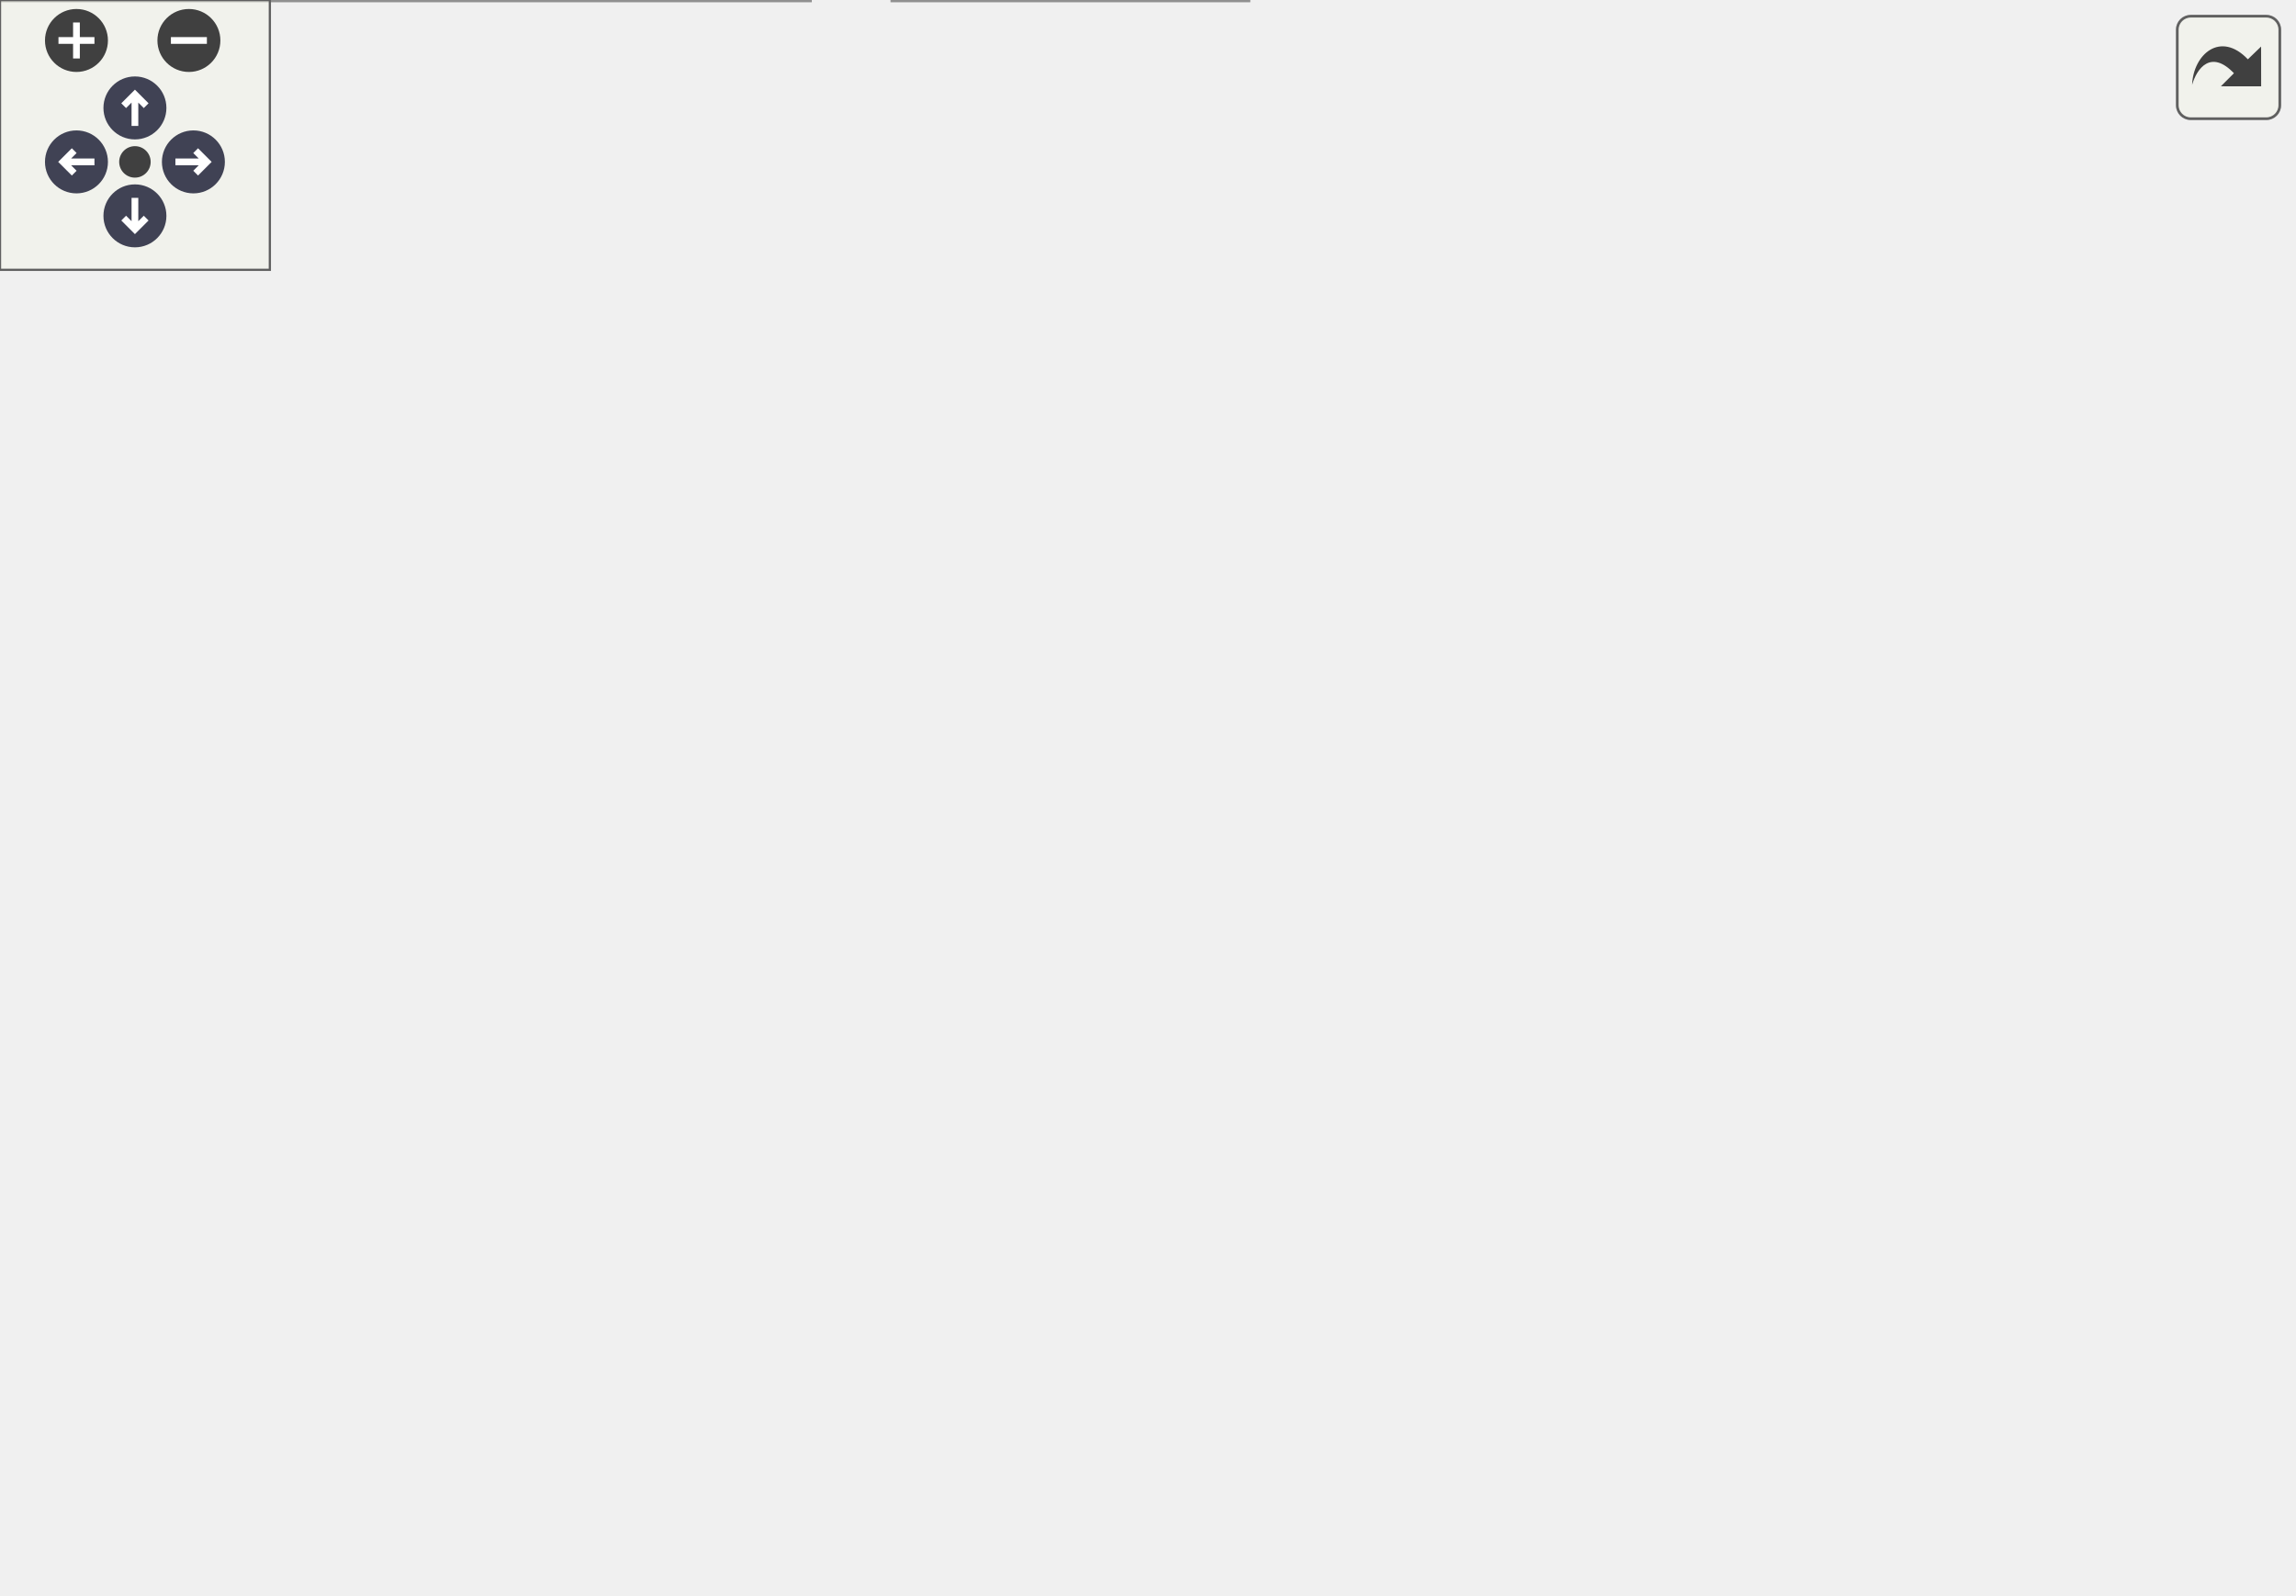
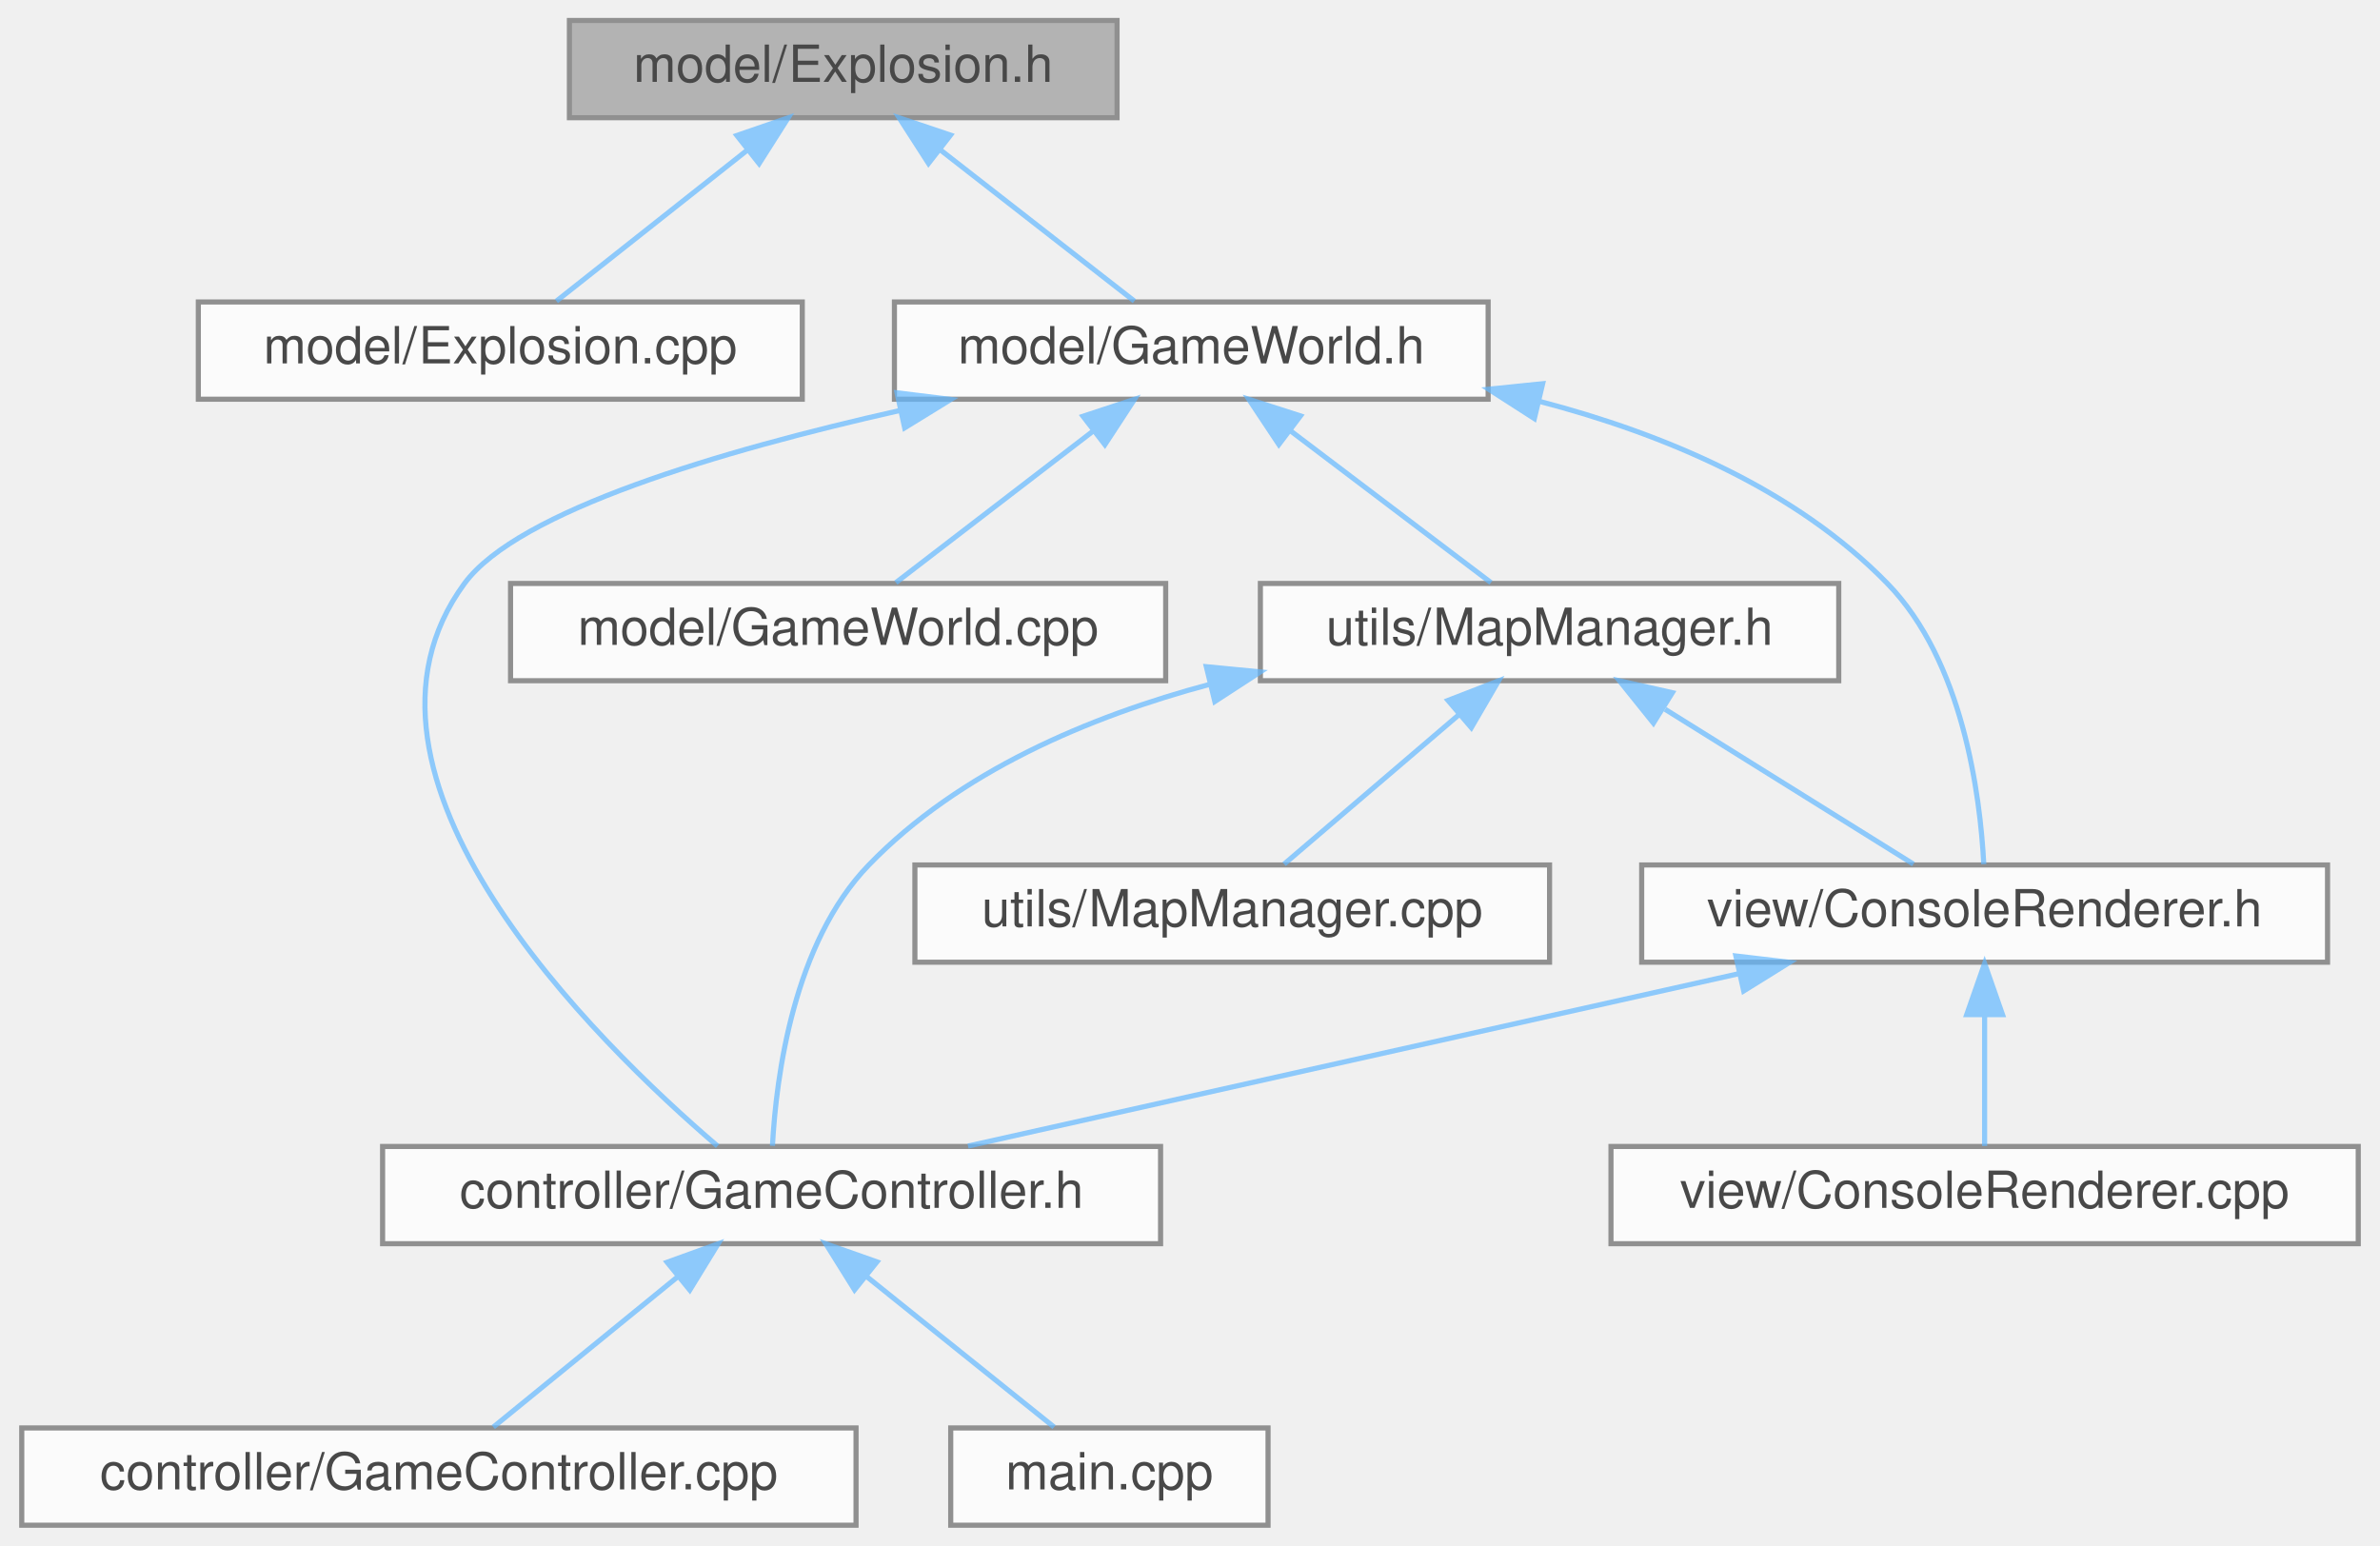
- <svg xmlns="http://www.w3.org/2000/svg" xmlns:xlink="http://www.w3.org/1999/xlink" id="main" version="1.1" xml:space="preserve">
-   <style type="text/css">
+ <svg xmlns="http://www.w3.org/2000/svg" xmlns:xlink="http://www.w3.org/1999/xlink" width="465pt" height="302pt" viewBox="0.00 0.00 464.50 302.00">
+   <svg id="main" version="1.1" xml:space="preserve">
+     <style type="text/css">
.node, .edge {opacity: 0.7;}
.node.selected, .edge.selected {opacity: 1;}
.edge:hover path { stroke: red; }
.edge:hover polygon { stroke: red; fill: red; }
</style>
-   <defs>
-     <circle id="rim" cx="0" cy="0" r="7" />
-     <circle id="rim2" cx="0" cy="0" r="3.5" />
-     <g id="zoomPlus">
-       <use xlink:href="#rim" fill="#404040">
-         <set attributeName="fill" to="#808080" begin="zoomplus.mouseover" end="zoomplus.mouseout" />
-       </use>
-       <path d="M-4,0h8M0,-4v8" fill="none" stroke="white" stroke-width="1.5" pointer-events="none" />
-     </g>
-     <g id="zoomMin">
-       <use xlink:href="#rim" fill="#404040">
-         <set attributeName="fill" to="#808080" begin="zoomminus.mouseover" end="zoomminus.mouseout" />
-       </use>
-       <path d="M-4,0h8" fill="none" stroke="white" stroke-width="1.5" pointer-events="none" />
-     </g>
-     <g id="arrowUp" transform="translate(30 24)">
-       <use xlink:href="#rim" />
-       <path pointer-events="none" fill="none" stroke="white" stroke-width="1.5" d="M0,-3.0v7 M-2.5,-0.5L0,-3.0L2.5,-0.5" />
-     </g>
-     <g id="arrowRight" transform="rotate(90) translate(36 -43)">
-       <use xlink:href="#rim" />
-       <path pointer-events="none" fill="none" stroke="white" stroke-width="1.5" d="M0,-3.0v7 M-2.5,-0.5L0,-3.0L2.5,-0.5" />
-     </g>
-     <g id="arrowDown" transform="rotate(180) translate(-30 -48)">
-       <use xlink:href="#rim" />
-       <path pointer-events="none" fill="none" stroke="white" stroke-width="1.5" d="M0,-3.0v7 M-2.5,-0.5L0,-3.0L2.5,-0.5" />
-     </g>
-     <g id="arrowLeft" transform="rotate(270) translate(-36 17)">
-       <use xlink:href="#rim" />
-       <path pointer-events="none" fill="none" stroke="white" stroke-width="1.5" d="M0,-3.0v7 M-2.5,-0.5L0,-3.0L2.5,-0.5" />
-     </g>
-     <g id="resetDef">
-       <use xlink:href="#rim2" fill="#404040">
-         <set attributeName="fill" to="#808080" begin="reset.mouseover" end="reset.mouseout" />
-       </use>
-     </g>
-   </defs>
-   <svg id="graph" class="graph">
-     <g id="viewport">
-       <g id="Node000001" class="node">
-         <g id="a_Node000001">
-           <a xlink:title="Visual explosion effects for game events like tank destruction.">
-             <polygon fill="#999999" stroke="#666666" points="242,-294 118,-294 118,-275 242,-275 242,-294" />
-             <text text-anchor="middle" x="180" y="-282" font-family="Helvetica,sans-Serif" font-size="10.00">src/model/Explosion.h</text>
-           </a>
+     <svg id="graph" class="graph">
+       <g id="graph0" class="graph" transform="scale(1 1) rotate(0) translate(4 298)">
+         <g id="Node000001" class="node">
+           <g id="a_Node000001">
+             <a xlink:title="Visual explosion effects for game events like tank destruction.">
+               <polygon fill="#999999" stroke="#666666" points="214,-294 107,-294 107,-275 214,-275 214,-294" />
+               <text text-anchor="middle" x="160.5" y="-282" font-family="Helvetica,sans-Serif" font-size="10.00">model/Explosion.h</text>
+             </a>
+           </g>
+         </g>
+         <g id="Node000002" class="node">
+           <g id="a_Node000002">
+             <a xlink:href="Explosion_8cpp.html" target="_top" xlink:title="Implementation of timed explosion visual effects.">
+               <polygon fill="white" stroke="#666666" points="152.5,-239 34.5,-239 34.5,-220 152.5,-220 152.5,-239" />
+               <text text-anchor="middle" x="93.5" y="-227" font-family="Helvetica,sans-Serif" font-size="10.00">model/Explosion.cpp</text>
+             </a>
+           </g>
+         </g>
+         <g id="edge1_Node000001_Node000002" class="edge">
+           <g id="a_edge1_Node000001_Node000002">
+             <a xlink:title=" ">
+               <path fill="none" stroke="#63b8ff" d="M141.67,-268.6C129.66,-259.11 114.53,-247.13 104.46,-239.17" />
+               <polygon fill="#63b8ff" stroke="#63b8ff" points="139.72,-271.53 149.74,-274.98 144.06,-266.04 139.72,-271.53" />
+             </a>
+           </g>
+         </g>
+         <g id="Node000003" class="node">
+           <g id="a_Node000003">
+             <a xlink:href="GameWorld_8h.html" target="_top" xlink:title="Main game world manager handling objects, collisions, states, and game logic.">
+               <polygon fill="white" stroke="#666666" points="286.5,-239 170.5,-239 170.5,-220 286.5,-220 286.5,-239" />
+               <text text-anchor="middle" x="228.5" y="-227" font-family="Helvetica,sans-Serif" font-size="10.00">model/GameWorld.h</text>
+             </a>
+           </g>
+         </g>
+         <g id="edge2_Node000001_Node000003" class="edge">
+           <g id="a_edge2_Node000001_Node000003">
+             <a xlink:title=" ">
+               <path fill="none" stroke="#63b8ff" d="M179.62,-268.6C191.8,-259.11 207.16,-247.13 217.38,-239.17" />
+               <polygon fill="#63b8ff" stroke="#63b8ff" points="177.16,-266.08 171.43,-274.98 181.46,-271.6 177.16,-266.08" />
+             </a>
+           </g>
+         </g>
+         <g id="Node000004" class="node">
+           <g id="a_Node000004">
+             <a xlink:href="GameController_8h.html" target="_top" xlink:title="Central game controller coordinating model, view, and input systems.">
+               <polygon fill="white" stroke="#666666" points="222.5,-74 70.5,-74 70.5,-55 222.5,-55 222.5,-74" />
+               <text text-anchor="middle" x="146.5" y="-62" font-family="Helvetica,sans-Serif" font-size="10.00">controller/GameController.h</text>
+             </a>
+           </g>
+         </g>
+         <g id="edge3_Node000003_Node000004" class="edge">
+           <g id="a_edge3_Node000003_Node000004">
+             <a xlink:title=" ">
+               <path fill="none" stroke="#63b8ff" d="M171.4,-217.76C136.63,-209.92 96.94,-198.21 86.5,-184 58.92,-146.46 112.22,-94.38 135.94,-74.08" />
+               <polygon fill="#63b8ff" stroke="#63b8ff" points="171.01,-221.25 181.52,-219.96 172.5,-214.41 171.01,-221.25" />
+             </a>
+           </g>
+         </g>
+         <g id="Node000007" class="node">
+           <g id="a_Node000007">
+             <a xlink:href="GameWorld_8cpp.html" target="_top" xlink:title="Core game simulation with object management, collisions, and level generation.">
+               <polygon fill="white" stroke="#666666" points="223.5,-184 95.5,-184 95.5,-165 223.5,-165 223.5,-184" />
+               <text text-anchor="middle" x="159.5" y="-172" font-family="Helvetica,sans-Serif" font-size="10.00">model/GameWorld.cpp</text>
+             </a>
+           </g>
+         </g>
+         <g id="edge6_Node000003_Node000007" class="edge">
+           <g id="a_edge6_Node000003_Node000007">
+             <a xlink:title=" ">
+               <path fill="none" stroke="#63b8ff" d="M209.46,-213.88C197.04,-204.34 181.26,-192.21 170.79,-184.17" />
+               <polygon fill="#63b8ff" stroke="#63b8ff" points="207.35,-216.67 217.41,-219.98 211.62,-211.12 207.35,-216.67" />
+             </a>
+           </g>
+         </g>
+         <g id="Node000008" class="node">
+           <g id="a_Node000008">
+             <a xlink:href="MapManager_8h.html" target="_top" xlink:title="Manages game maps, level generation, and procedural content.">
+               <polygon fill="white" stroke="#666666" points="355,-184 242,-184 242,-165 355,-165 355,-184" />
+               <text text-anchor="middle" x="298.5" y="-172" font-family="Helvetica,sans-Serif" font-size="10.00">utils/MapManager.h</text>
+             </a>
+           </g>
+         </g>
+         <g id="edge7_Node000003_Node000008" class="edge">
+           <g id="a_edge7_Node000003_Node000008">
+             <a xlink:title=" ">
+               <path fill="none" stroke="#63b8ff" d="M247.81,-213.88C260.41,-204.34 276.43,-192.21 287.05,-184.17" />
+               <polygon fill="#63b8ff" stroke="#63b8ff" points="245.61,-211.16 239.75,-219.98 249.83,-216.74 245.61,-211.16" />
+             </a>
+           </g>
+         </g>
+         <g id="Node000010" class="node">
+           <g id="a_Node000010">
+             <a xlink:href="ConsoleRenderer_8h.html" target="_top" xlink:title="Renders game state, menus, and UI elements to the console.">
+               <polygon fill="white" stroke="#666666" points="450.5,-129 316.5,-129 316.5,-110 450.5,-110 450.5,-129" />
+               <text text-anchor="middle" x="383.5" y="-117" font-family="Helvetica,sans-Serif" font-size="10.00">view/ConsoleRenderer.h</text>
+             </a>
+           </g>
+         </g>
+         <g id="edge13_Node000003_Node000010" class="edge">
+           <g id="a_edge13_Node000003_Node000010">
+             <a xlink:title=" ">
+               <path fill="none" stroke="#63b8ff" d="M296.53,-219.58C320.78,-213.25 346.52,-202.45 364.5,-184 379.28,-168.84 382.63,-142.67 383.34,-129.15" />
+               <polygon fill="#63b8ff" stroke="#63b8ff" points="295.53,-216.22 286.61,-221.95 297.15,-223.03 295.53,-216.22" />
+             </a>
+           </g>
+         </g>
+         <g id="Node000005" class="node">
+           <g id="a_Node000005">
+             <a xlink:href="GameController_8cpp.html" target="_top" xlink:title="Implementation of main game controller and game loop logic.">
+               <polygon fill="white" stroke="#666666" points="163,-19 0,-19 0,0 163,0 163,-19" />
+               <text text-anchor="middle" x="81.5" y="-7" font-family="Helvetica,sans-Serif" font-size="10.00">controller/GameController.cpp</text>
+             </a>
+           </g>
+         </g>
+         <g id="edge4_Node000004_Node000005" class="edge">
+           <g id="a_edge4_Node000004_Node000005">
+             <a xlink:title=" ">
+               <path fill="none" stroke="#63b8ff" d="M128.23,-48.6C116.58,-39.11 101.9,-27.13 92.13,-19.17" />
+               <polygon fill="#63b8ff" stroke="#63b8ff" points="126.09,-51.38 136.06,-54.98 130.52,-45.95 126.09,-51.38" />
+             </a>
+           </g>
+         </g>
+         <g id="Node000006" class="node">
+           <g id="a_Node000006">
+             <a xlink:href="main_8cpp.html" target="_top" xlink:title="Main entry point for the Tank Simulator game.">
+               <polygon fill="white" stroke="#666666" points="243.5,-19 181.5,-19 181.5,0 243.5,0 243.5,-19" />
+               <text text-anchor="middle" x="212.5" y="-7" font-family="Helvetica,sans-Serif" font-size="10.00">main.cpp</text>
+             </a>
+           </g>
+         </g>
+         <g id="edge5_Node000004_Node000006" class="edge">
+           <g id="a_edge5_Node000004_Node000006">
+             <a xlink:title=" ">
+               <path fill="none" stroke="#63b8ff" d="M165.05,-48.6C176.88,-39.11 191.79,-27.13 201.7,-19.17" />
+               <polygon fill="#63b8ff" stroke="#63b8ff" points="162.71,-45.99 157.1,-54.98 167.09,-51.45 162.71,-45.99" />
+             </a>
+           </g>
+         </g>
+         <g id="edge8_Node000008_Node000004" class="edge">
+           <g id="a_edge8_Node000008_Node000004">
+             <a xlink:title=" ">
+               <path fill="none" stroke="#63b8ff" d="M232.25,-164.33C208.44,-157.98 183.14,-147.22 165.5,-129 150.77,-113.79 147.4,-87.64 146.67,-74.13" />
+               <polygon fill="#63b8ff" stroke="#63b8ff" points="231.44,-167.74 241.98,-166.72 233.1,-160.94 231.44,-167.74" />
+             </a>
+           </g>
+         </g>
+         <g id="Node000009" class="node">
+           <g id="a_Node000009">
+             <a xlink:href="MapManager_8cpp.html" target="_top" xlink:title="Implementation for loading, creating, and managing game maps.">
+               <polygon fill="white" stroke="#666666" points="298.5,-129 174.5,-129 174.5,-110 298.5,-110 298.5,-129" />
+               <text text-anchor="middle" x="236.5" y="-117" font-family="Helvetica,sans-Serif" font-size="10.00">utils/MapManager.cpp</text>
+             </a>
+           </g>
+         </g>
+         <g id="edge9_Node000008_Node000009" class="edge">
+           <g id="a_edge9_Node000008_Node000009">
+             <a xlink:title=" ">
+               <path fill="none" stroke="#63b8ff" d="M280.75,-158.32C269.69,-148.87 255.87,-137.06 246.64,-129.17" />
+               <polygon fill="#63b8ff" stroke="#63b8ff" points="278.66,-161.15 288.54,-164.98 283.21,-155.83 278.66,-161.15" />
+             </a>
+           </g>
+         </g>
+         <g id="edge10_Node000008_Node000010" class="edge">
+           <g id="a_edge10_Node000008_Node000010">
+             <a xlink:title=" ">
+               <path fill="none" stroke="#63b8ff" d="M321.07,-159.42C336.5,-149.81 356.45,-137.37 369.59,-129.17" />
+               <polygon fill="#63b8ff" stroke="#63b8ff" points="318.79,-156.72 312.16,-164.98 322.49,-162.66 318.79,-156.72" />
+             </a>
+           </g>
+         </g>
+         <g id="edge11_Node000010_Node000004" class="edge">
+           <g id="a_edge11_Node000010_Node000004">
+             <a xlink:title=" ">
+               <path fill="none" stroke="#63b8ff" d="M335.44,-107.75C291.03,-97.82 225.9,-83.26 184.88,-74.08" />
+               <polygon fill="#63b8ff" stroke="#63b8ff" points="334.9,-111.22 345.42,-109.98 336.43,-104.39 334.9,-111.22" />
+             </a>
+           </g>
+         </g>
+         <g id="Node000011" class="node">
+           <g id="a_Node000011">
+             <a xlink:href="ConsoleRenderer_8cpp.html" target="_top" xlink:title="Implementation of console-based game rendering with ASCII/Unicode support.">
+               <polygon fill="white" stroke="#666666" points="456.5,-74 310.5,-74 310.5,-55 456.5,-55 456.5,-74" />
+               <text text-anchor="middle" x="383.5" y="-62" font-family="Helvetica,sans-Serif" font-size="10.00">view/ConsoleRenderer.cpp</text>
+             </a>
+           </g>
+         </g>
+         <g id="edge12_Node000010_Node000011" class="edge">
+           <g id="a_edge12_Node000010_Node000011">
+             <a xlink:title=" ">
+               <path fill="none" stroke="#63b8ff" d="M383.5,-99.66C383.5,-90.93 383.5,-80.99 383.5,-74.09" />
+               <polygon fill="#63b8ff" stroke="#63b8ff" points="380,-99.75 383.5,-109.75 387,-99.75 380,-99.75" />
+             </a>
+           </g>
        </g>
      </g>
-       <g id="Node000002" class="node">
-         <g id="a_Node000002">
-           <a xlink:href="Explosion_8cpp.html" target="_top" xlink:title="Implementation of timed explosion visual effects.">
-             <polygon fill="white" stroke="#666666" points="171.5,-239 36.5,-239 36.5,-220 171.5,-220 171.5,-239" />
-             <text text-anchor="middle" x="104" y="-227" font-family="Helvetica,sans-Serif" font-size="10.00">src/model/Explosion.cpp</text>
-           </a>
-         </g>
-       </g>
-       <g id="edge1_Node000001_Node000002" class="edge">
-         <g id="a_edge1_Node000001_Node000002">
-           <a xlink:title=" ">
-             <path fill="none" stroke="#63b8ff" d="M159.42,-269.15C145.69,-259.57 128.07,-247.29 116.43,-239.17" />
-             <polygon fill="#63b8ff" stroke="#63b8ff" points="157.58,-272.14 167.79,-274.98 161.59,-266.39 157.58,-272.14" />
-           </a>
-         </g>
-       </g>
-       <g id="Node000003" class="node">
-         <g id="a_Node000003">
-           <a xlink:href="GameWorld_8h.html" target="_top" xlink:title="Main game world manager handling objects, collisions, states, and game logic.">
-             <polygon fill="white" stroke="#666666" points="324,-239 190,-239 190,-220 324,-220 324,-239" />
-             <text text-anchor="middle" x="257" y="-227" font-family="Helvetica,sans-Serif" font-size="10.00">src/model/GameWorld.h</text>
-           </a>
-         </g>
-       </g>
-       <g id="edge2_Node000001_Node000003" class="edge">
-         <g id="a_edge2_Node000001_Node000003">
-           <a xlink:title=" ">
-             <path fill="none" stroke="#63b8ff" d="M200.85,-269.15C214.76,-259.57 232.61,-247.29 244.4,-239.17" />
-             <polygon fill="#63b8ff" stroke="#63b8ff" points="198.62,-266.43 192.37,-274.98 202.59,-272.2 198.62,-266.43" />
-           </a>
-         </g>
-       </g>
-       <g id="Node000004" class="node">
-         <g id="a_Node000004">
-           <a xlink:href="GameController_8h.html" target="_top" xlink:title="Central game controller coordinating model, view, and input systems.">
-             <polygon fill="white" stroke="#666666" points="248.5,-74 79.5,-74 79.5,-55 248.5,-55 248.5,-74" />
-             <text text-anchor="middle" x="164" y="-62" font-family="Helvetica,sans-Serif" font-size="10.00">src/controller/GameController.h</text>
-           </a>
-         </g>
-       </g>
-       <g id="edge3_Node000003_Node000004" class="edge">
-         <g id="a_edge3_Node000003_Node000004">
-           <a xlink:title=" ">
-             <path fill="none" stroke="#63b8ff" d="M189.41,-218.07C151.11,-210.62 108.57,-199.23 97,-184 68.12,-145.99 126.53,-94.18 152.46,-74.02" />
-             <polygon fill="#63b8ff" stroke="#63b8ff" points="189.08,-221.57 199.56,-219.97 190.37,-214.69 189.08,-221.57" />
-           </a>
-         </g>
-       </g>
-       <g id="Node000007" class="node">
-         <g id="a_Node000007">
-           <a xlink:href="GameWorld_8cpp.html" target="_top" xlink:title="Core game simulation with object management, collisions, and level generation.">
-             <polygon fill="white" stroke="#666666" points="251.5,-184 106.5,-184 106.5,-165 251.5,-165 251.5,-184" />
-             <text text-anchor="middle" x="179" y="-172" font-family="Helvetica,sans-Serif" font-size="10.00">src/model/GameWorld.cpp</text>
-           </a>
-         </g>
-       </g>
-       <g id="edge6_Node000003_Node000007" class="edge">
-         <g id="a_edge6_Node000003_Node000007">
-           <a xlink:title=" ">
-             <path fill="none" stroke="#63b8ff" d="M235.88,-214.15C221.79,-204.57 203.71,-192.29 191.76,-184.17" />
-             <polygon fill="#63b8ff" stroke="#63b8ff" points="234.23,-217.26 244.47,-219.98 238.16,-211.47 234.23,-217.26" />
-           </a>
-         </g>
-       </g>
-       <g id="Node000008" class="node">
-         <g id="a_Node000008">
-           <a xlink:href="MapManager_8h.html" target="_top" xlink:title="Manages game maps, level generation, and procedural content.">
-             <polygon fill="white" stroke="#666666" points="400,-184 270,-184 270,-165 400,-165 400,-184" />
-             <text text-anchor="middle" x="335" y="-172" font-family="Helvetica,sans-Serif" font-size="10.00">src/utils/MapManager.h</text>
-           </a>
-         </g>
-       </g>
-       <g id="edge7_Node000003_Node000008" class="edge">
-         <g id="a_edge7_Node000003_Node000008">
-           <a xlink:title=" ">
-             <path fill="none" stroke="#63b8ff" d="M278.12,-214.15C292.21,-204.57 310.29,-192.29 322.24,-184.17" />
-             <polygon fill="#63b8ff" stroke="#63b8ff" points="275.84,-211.47 269.53,-219.98 279.77,-217.26 275.84,-211.47" />
-           </a>
-         </g>
-       </g>
-       <g id="Node000010" class="node">
-         <g id="a_Node000010">
-           <a xlink:href="ConsoleRenderer_8h.html" target="_top" xlink:title="Renders game state, menus, and UI elements to the console.">
-             <polygon fill="white" stroke="#666666" points="504,-129 352,-129 352,-110 504,-110 504,-129" />
-             <text text-anchor="middle" x="428" y="-117" font-family="Helvetica,sans-Serif" font-size="10.00">src/view/ConsoleRenderer.h</text>
-           </a>
-         </g>
-       </g>
-       <g id="edge13_Node000003_Node000010" class="edge">
-         <g id="a_edge13_Node000003_Node000010">
-           <a xlink:title=" ">
-             <path fill="none" stroke="#63b8ff" d="M334.27,-221.03C360.95,-214.85 389.11,-203.77 409,-184 424.02,-169.07 427.26,-142.8 427.9,-129.2" />
-             <polygon fill="#63b8ff" stroke="#63b8ff" points="333.19,-217.67 324.13,-223.16 334.64,-224.52 333.19,-217.67" />
-           </a>
-         </g>
-       </g>
-       <g id="Node000005" class="node">
-         <g id="a_Node000005">
-           <a xlink:href="GameController_8cpp.html" target="_top" xlink:title="Implementation of main game controller and game loop logic.">
-             <polygon fill="white" stroke="#666666" points="180,-19 0,-19 0,0 180,0 180,-19" />
-             <text text-anchor="middle" x="90" y="-7" font-family="Helvetica,sans-Serif" font-size="10.00">src/controller/GameController.cpp</text>
-           </a>
-         </g>
-       </g>
-       <g id="edge4_Node000004_Node000005" class="edge">
-         <g id="a_edge4_Node000004_Node000005">
-           <a xlink:title=" ">
-             <path fill="none" stroke="#63b8ff" d="M143.97,-49.15C130.59,-39.57 113.44,-27.29 102.11,-19.17" />
-             <polygon fill="#63b8ff" stroke="#63b8ff" points="141.94,-52.01 152.11,-54.98 146.02,-46.32 141.94,-52.01" />
-           </a>
-         </g>
-       </g>
-       <g id="Node000006" class="node">
-         <g id="a_Node000006">
-           <a xlink:href="main_8cpp.html" target="_top" xlink:title="Main entry point for the Tank Simulator game.">
-             <polygon fill="white" stroke="#666666" points="277.5,-19 198.5,-19 198.5,0 277.5,0 277.5,-19" />
-             <text text-anchor="middle" x="238" y="-7" font-family="Helvetica,sans-Serif" font-size="10.00">src/main.cpp</text>
-           </a>
-         </g>
-       </g>
-       <g id="edge5_Node000004_Node000006" class="edge">
-         <g id="a_edge5_Node000004_Node000006">
-           <a xlink:title=" ">
-             <path fill="none" stroke="#63b8ff" d="M184.03,-49.15C197.41,-39.57 214.56,-27.29 225.89,-19.17" />
-             <polygon fill="#63b8ff" stroke="#63b8ff" points="181.98,-46.32 175.89,-54.98 186.06,-52.01 181.98,-46.32" />
-           </a>
-         </g>
-       </g>
-       <g id="edge8_Node000008_Node000004" class="edge">
-         <g id="a_edge8_Node000008_Node000004">
-           <a xlink:title=" ">
-             <path fill="none" stroke="#63b8ff" d="M278.79,-162.89C241.4,-154.76 196.74,-142.66 183,-129 167.98,-114.07 164.74,-87.8 164.1,-74.2" />
-             <polygon fill="#63b8ff" stroke="#63b8ff" points="278.1,-166.32 288.61,-164.97 279.55,-159.47 278.1,-166.32" />
-           </a>
-         </g>
-       </g>
-       <g id="Node000009" class="node">
-         <g id="a_Node000009">
-           <a xlink:href="MapManager_8cpp.html" target="_top" xlink:title="Implementation for loading, creating, and managing game maps.">
-             <polygon fill="white" stroke="#666666" points="333.5,-129 192.5,-129 192.5,-110 333.5,-110 333.5,-129" />
-             <text text-anchor="middle" x="263" y="-117" font-family="Helvetica,sans-Serif" font-size="10.00">src/utils/MapManager.cpp</text>
-           </a>
-         </g>
-       </g>
-       <g id="edge9_Node000008_Node000009" class="edge">
-         <g id="a_edge9_Node000008_Node000009">
-           <a xlink:title=" ">
-             <path fill="none" stroke="#63b8ff" d="M315.13,-158.88C302.18,-149.34 285.7,-137.21 274.78,-129.17" />
-             <polygon fill="#63b8ff" stroke="#63b8ff" points="313.3,-161.88 323.43,-164.98 317.45,-156.24 313.3,-161.88" />
-           </a>
-         </g>
-       </g>
-       <g id="edge10_Node000008_Node000010" class="edge">
-         <g id="a_edge10_Node000008_Node000010">
-           <a xlink:title=" ">
-             <path fill="none" stroke="#63b8ff" d="M358.75,-159.97C375.75,-150.28 398.13,-137.52 412.79,-129.17" />
-             <polygon fill="#63b8ff" stroke="#63b8ff" points="356.9,-156.99 349.94,-164.98 360.36,-163.07 356.9,-156.99" />
-           </a>
-         </g>
-       </g>
-       <g id="edge11_Node000010_Node000004" class="edge">
-         <g id="a_edge11_Node000010_Node000004">
-           <a xlink:title=" ">
-             <path fill="none" stroke="#63b8ff" d="M375.71,-108C326.22,-98.07 252.83,-83.33 206.75,-74.08" />
-             <polygon fill="#63b8ff" stroke="#63b8ff" points="375.09,-111.45 385.58,-109.98 376.47,-104.58 375.09,-111.45" />
-           </a>
-         </g>
-       </g>
-       <g id="Node000011" class="node">
-         <g id="a_Node000011">
-           <a xlink:href="ConsoleRenderer_8cpp.html" target="_top" xlink:title="Implementation of console-based game rendering with ASCII/Unicode support.">
-             <polygon fill="white" stroke="#666666" points="509.5,-74 346.5,-74 346.5,-55 509.5,-55 509.5,-74" />
-             <text text-anchor="middle" x="428" y="-62" font-family="Helvetica,sans-Serif" font-size="10.00">src/view/ConsoleRenderer.cpp</text>
-           </a>
-         </g>
-       </g>
-       <g id="edge12_Node000010_Node000011" class="edge">
-         <g id="a_edge12_Node000010_Node000011">
-           <a xlink:title=" ">
-             <path fill="none" stroke="#63b8ff" d="M428,-99.66C428,-90.93 428,-80.99 428,-74.09" />
-             <polygon fill="#63b8ff" stroke="#63b8ff" points="424.5,-99.75 428,-109.75 431.5,-99.75 424.5,-99.75" />
-           </a>
-         </g>
-       </g>
-     </g>
-   </svg>
-   <g id="navigator" transform="translate(0 0)" fill="#404254">
-     <rect fill="#f2f5e9" fill-opacity="0.5" stroke="#606060" stroke-width=".5" x="0" y="0" width="60" height="60" />
-     <use id="zoomplus" xlink:href="#zoomPlus" x="17" y="9" />
-     <use id="zoomminus" xlink:href="#zoomMin" x="42" y="9" />
-     <use id="reset" xlink:href="#resetDef" x="30" y="36" />
-     <use id="arrowup" xlink:href="#arrowUp" x="0" y="0" />
-     <use id="arrowright" xlink:href="#arrowRight" x="0" y="0" />
-     <use id="arrowdown" xlink:href="#arrowDown" x="0" y="0" />
-     <use id="arrowleft" xlink:href="#arrowLeft" x="0" y="0" />
-   </g>
-   <svg viewBox="0 0 15 15" width="100%" height="30px" preserveAspectRatio="xMaxYMin meet">
-     <g id="arrow_out" transform="scale(0.3 0.3)">
-       <a xlink:href="Explosion_8h__dep__incl_org.svg" target="_base">
-         <rect id="button" ry="5" rx="5" y="6" x="6" height="38" width="38" fill="#f2f5e9" fill-opacity="0.5" stroke="#606060" stroke-width="1.0" />
-         <path id="arrow" d="M 11.5,31.437 C 11.94,20.098 22.043,11.323 32.159,21.979 L 37.069,17.246 C 37.069,17.246 37.088,32 37.088,32 L 22.16,31.978 C 22.16,31.978 26.998,27.14 26.998,27.14 C 18.529,18.264 13.292,25.23 11.5,31.437 z" style="fill:#404040;" />
-       </a>
-     </g>
+     </svg>
  </svg>
  <style type="text/css">

[data-mouse-over-selected='false'] { opacity: 0.7; }
[data-mouse-over-selected='true']  { opacity: 1.0; }

</style>
</svg>
